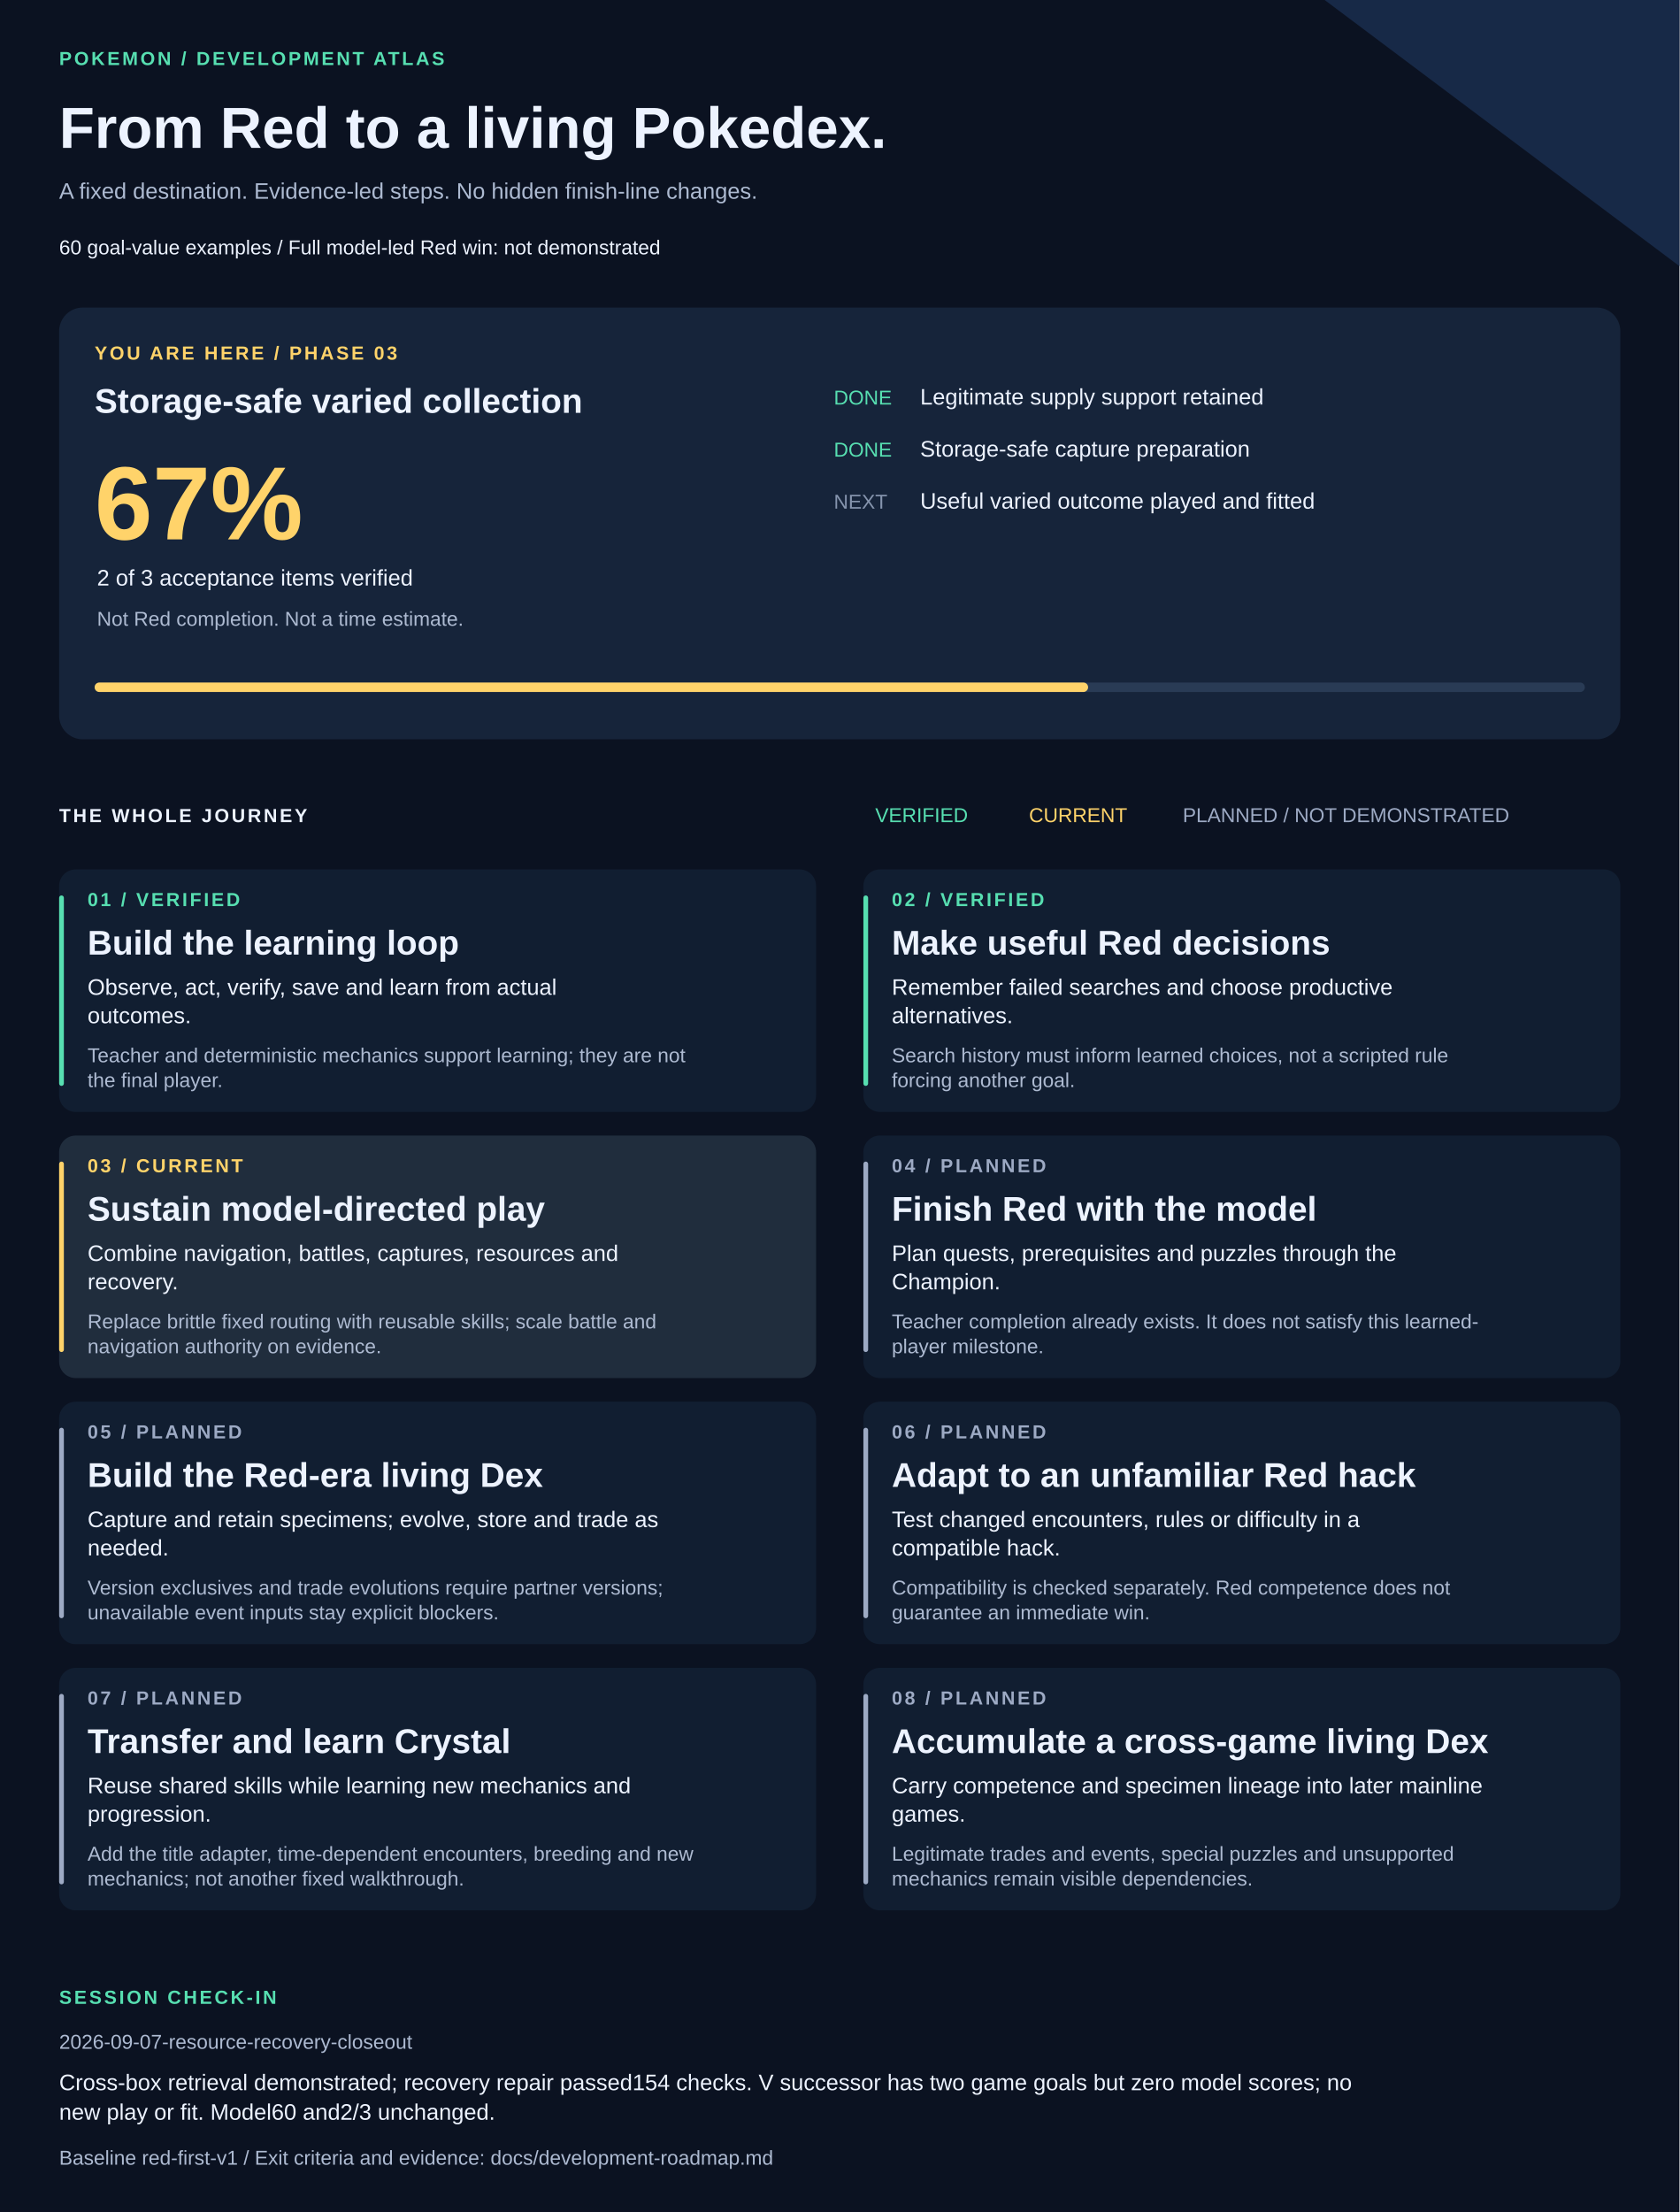
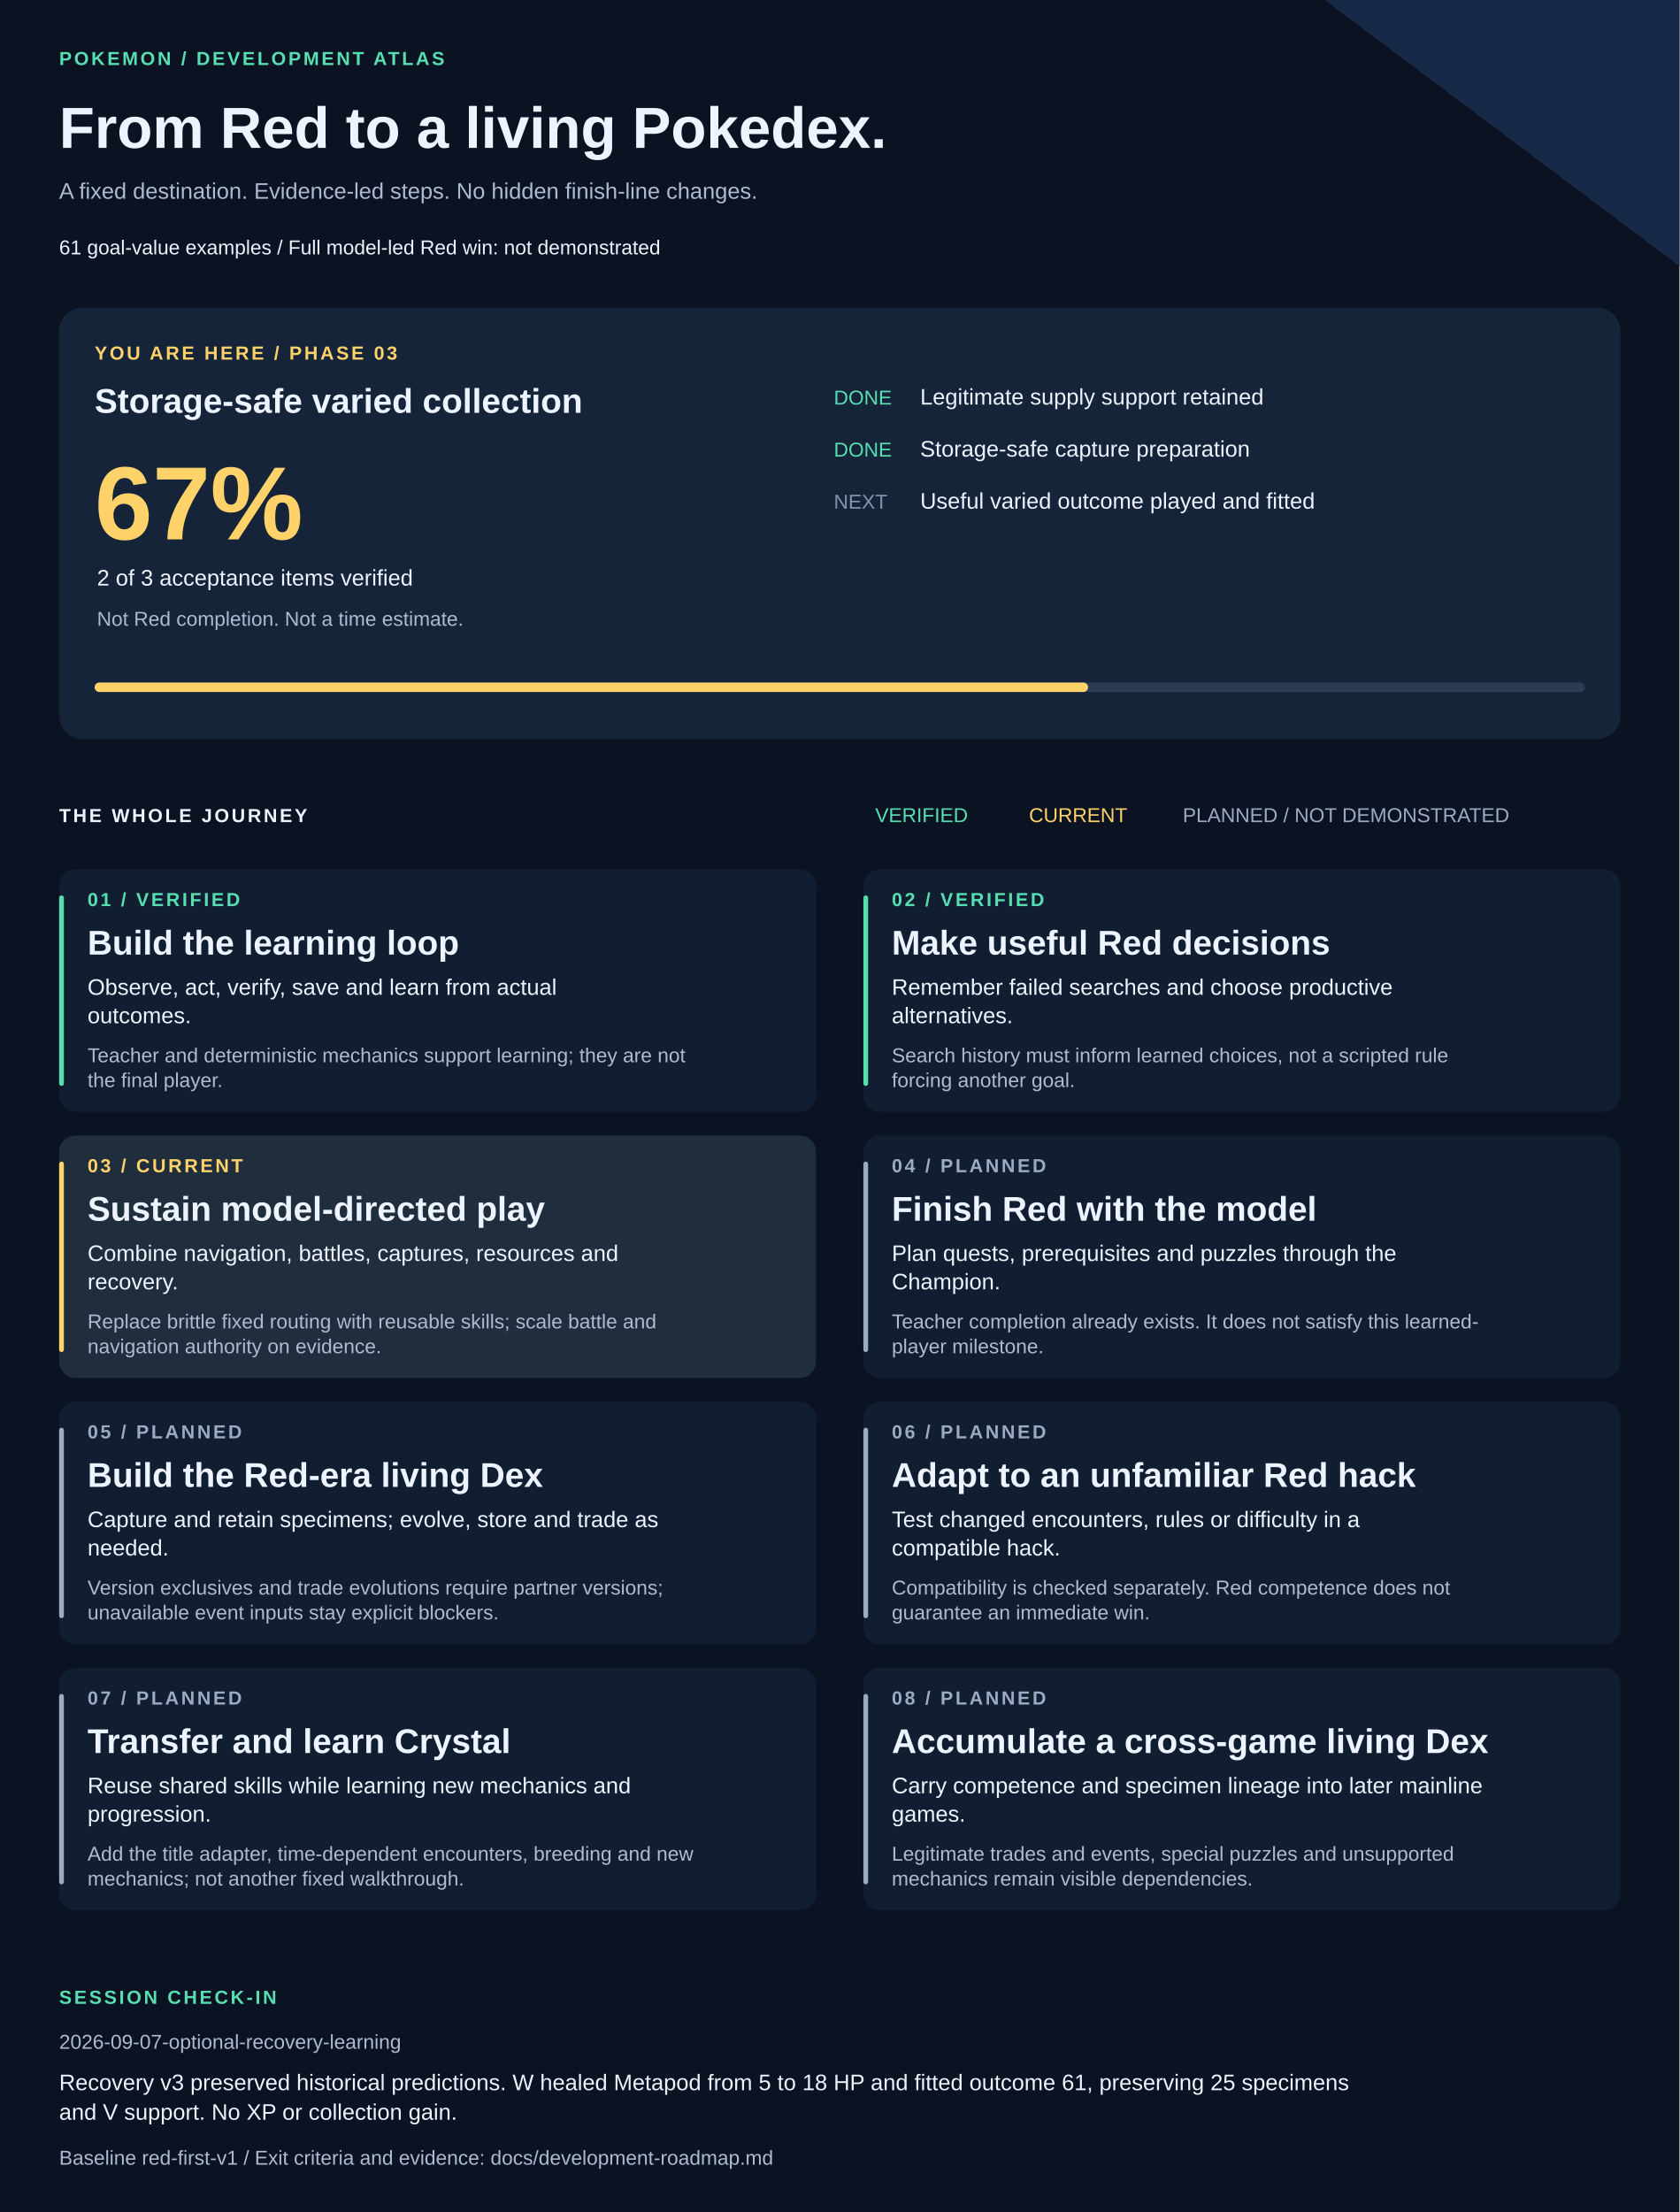
<svg xmlns="http://www.w3.org/2000/svg" width="1420" height="1870" viewBox="0 0 1420 1870" role="img" aria-labelledby="title description">
  <style>text{font-family:Arial,Helvetica,sans-serif;fill:#edf3ff}.muted{fill:#adbad1}.eyebrow{font-size:16px;letter-spacing:2px;font-weight:bold}.heading{font-size:29px;font-weight:bold}.body{font-size:19px}.small{font-size:17px}</style>
  <rect width="1420" height="1870" fill="#0b1221" />
  <path d="M1120 0H1420V225Z" fill="#172947" />
  <text x="50" y="55" class="eyebrow" style="fill:#57dfb1">POKEMON / DEVELOPMENT ATLAS</text>
  <text x="50" y="125" style="font-size:49px;font-weight:bold">From Red to a living Pokedex.</text>
  <text x="50" y="168" class="body muted">A fixed destination. Evidence-led steps. No hidden finish-line changes.</text>
-   <text x="50" y="215" class="small">60 goal-value examples  /  Full model-led Red win: not demonstrated</text>
+   <text x="50" y="215" class="small">61 goal-value examples  /  Full model-led Red win: not demonstrated</text>
  <rect x="50" y="260" width="1320" height="365" rx="20" fill="#16243a" />
  <text x="80" y="304" class="eyebrow" style="fill:#ffd36a">YOU ARE HERE / PHASE 03</text>
  <text x="80" y="349" class="heading">Storage-safe varied collection</text>
  <text x="80" y="456" style="font-size:88px;font-weight:bold;fill:#ffd36a">67%</text>
  <text x="82" y="495" class="body">2 of 3 acceptance items verified</text>
  <text x="82" y="529" class="small muted">Not Red completion. Not a time estimate.</text>
  <text x="705" y="342" class="small" style="fill:#57dfb1">DONE</text>
  <text x="778" y="342" class="body">Legitimate supply support retained</text>
  <text x="705" y="386" class="small" style="fill:#57dfb1">DONE</text>
  <text x="778" y="386" class="body">Storage-safe capture preparation</text>
  <text x="705" y="430" class="small" style="fill:#8594ad">NEXT</text>
  <text x="778" y="430" class="body">Useful varied outcome played and fitted</text>
  <rect x="80" y="577" width="1260" height="8" rx="4" fill="#293b55" />
  <rect x="80" y="577" width="840" height="8" rx="4" fill="#ffd36a" />
  <text x="50" y="695" class="eyebrow">THE WHOLE JOURNEY</text>
  <text x="740" y="695" class="small" style="fill:#57dfb1">VERIFIED</text>
  <text x="870" y="695" class="small" style="fill:#ffd36a">CURRENT</text>
  <text x="1000" y="695" class="small" style="fill:#9daac4">PLANNED / NOT DEMONSTRATED</text>
  <rect x="50" y="735" width="640" height="205" rx="14" fill="#111e31" />
  <rect x="50" y="757" width="4" height="161" rx="2" fill="#57dfb1" />
  <text x="74" y="766" class="eyebrow" style="fill:#57dfb1">01 / VERIFIED</text>
  <text x="74" y="807" class="heading">Build the learning loop</text>
  <text x="74" y="841" class="body">Observe, act, verify, save and learn from actual</text>
  <text x="74" y="865" class="body">outcomes.</text>
  <text x="74" y="898" class="small muted">Teacher and deterministic mechanics support learning; they are not</text>
  <text x="74" y="919" class="small muted">the final player.</text>
  <rect x="730" y="735" width="640" height="205" rx="14" fill="#111e31" />
  <rect x="730" y="757" width="4" height="161" rx="2" fill="#57dfb1" />
  <text x="754" y="766" class="eyebrow" style="fill:#57dfb1">02 / VERIFIED</text>
  <text x="754" y="807" class="heading">Make useful Red decisions</text>
  <text x="754" y="841" class="body">Remember failed searches and choose productive</text>
  <text x="754" y="865" class="body">alternatives.</text>
  <text x="754" y="898" class="small muted">Search history must inform learned choices, not a scripted rule</text>
  <text x="754" y="919" class="small muted">forcing another goal.</text>
  <rect x="50" y="960" width="640" height="205" rx="14" fill="#202d3d" />
  <rect x="50" y="982" width="4" height="161" rx="2" fill="#ffd36a" />
  <text x="74" y="991" class="eyebrow" style="fill:#ffd36a">03 / CURRENT</text>
  <text x="74" y="1032" class="heading">Sustain model-directed play</text>
  <text x="74" y="1066" class="body">Combine navigation, battles, captures, resources and</text>
  <text x="74" y="1090" class="body">recovery.</text>
  <text x="74" y="1123" class="small muted">Replace brittle fixed routing with reusable skills; scale battle and</text>
  <text x="74" y="1144" class="small muted">navigation authority on evidence.</text>
  <rect x="730" y="960" width="640" height="205" rx="14" fill="#111e31" />
  <rect x="730" y="982" width="4" height="161" rx="2" fill="#9daac4" />
  <text x="754" y="991" class="eyebrow" style="fill:#9daac4">04 / PLANNED</text>
  <text x="754" y="1032" class="heading">Finish Red with the model</text>
  <text x="754" y="1066" class="body">Plan quests, prerequisites and puzzles through the</text>
  <text x="754" y="1090" class="body">Champion.</text>
  <text x="754" y="1123" class="small muted">Teacher completion already exists. It does not satisfy this learned-</text>
  <text x="754" y="1144" class="small muted">player milestone.</text>
  <rect x="50" y="1185" width="640" height="205" rx="14" fill="#111e31" />
  <rect x="50" y="1207" width="4" height="161" rx="2" fill="#9daac4" />
  <text x="74" y="1216" class="eyebrow" style="fill:#9daac4">05 / PLANNED</text>
  <text x="74" y="1257" class="heading">Build the Red-era living Dex</text>
  <text x="74" y="1291" class="body">Capture and retain specimens; evolve, store and trade as</text>
  <text x="74" y="1315" class="body">needed.</text>
  <text x="74" y="1348" class="small muted">Version exclusives and trade evolutions require partner versions;</text>
  <text x="74" y="1369" class="small muted">unavailable event inputs stay explicit blockers.</text>
  <rect x="730" y="1185" width="640" height="205" rx="14" fill="#111e31" />
  <rect x="730" y="1207" width="4" height="161" rx="2" fill="#9daac4" />
  <text x="754" y="1216" class="eyebrow" style="fill:#9daac4">06 / PLANNED</text>
  <text x="754" y="1257" class="heading">Adapt to an unfamiliar Red hack</text>
  <text x="754" y="1291" class="body">Test changed encounters, rules or difficulty in a</text>
  <text x="754" y="1315" class="body">compatible hack.</text>
  <text x="754" y="1348" class="small muted">Compatibility is checked separately. Red competence does not</text>
  <text x="754" y="1369" class="small muted">guarantee an immediate win.</text>
  <rect x="50" y="1410" width="640" height="205" rx="14" fill="#111e31" />
  <rect x="50" y="1432" width="4" height="161" rx="2" fill="#9daac4" />
  <text x="74" y="1441" class="eyebrow" style="fill:#9daac4">07 / PLANNED</text>
  <text x="74" y="1482" class="heading">Transfer and learn Crystal</text>
  <text x="74" y="1516" class="body">Reuse shared skills while learning new mechanics and</text>
  <text x="74" y="1540" class="body">progression.</text>
  <text x="74" y="1573" class="small muted">Add the title adapter, time-dependent encounters, breeding and new</text>
  <text x="74" y="1594" class="small muted">mechanics; not another fixed walkthrough.</text>
  <rect x="730" y="1410" width="640" height="205" rx="14" fill="#111e31" />
  <rect x="730" y="1432" width="4" height="161" rx="2" fill="#9daac4" />
  <text x="754" y="1441" class="eyebrow" style="fill:#9daac4">08 / PLANNED</text>
  <text x="754" y="1482" class="heading">Accumulate a cross-game living Dex</text>
  <text x="754" y="1516" class="body">Carry competence and specimen lineage into later mainline</text>
  <text x="754" y="1540" class="body">games.</text>
  <text x="754" y="1573" class="small muted">Legitimate trades and events, special puzzles and unsupported</text>
  <text x="754" y="1594" class="small muted">mechanics remain visible dependencies.</text>
  <text x="50" y="1694" class="eyebrow" style="fill:#57dfb1">SESSION CHECK-IN</text>
-   <text x="50" y="1732" class="small muted">2026-09-07-resource-recovery-closeout</text>
-   <text x="50" y="1767" class="body">Cross-box retrieval demonstrated; recovery repair passed154 checks. V successor has two game goals but zero model scores; no</text>
-   <text x="50" y="1792" class="body">new play or fit. Model60 and2/3 unchanged.</text>
+   <text x="50" y="1732" class="small muted">2026-09-07-optional-recovery-learning</text>
+   <text x="50" y="1767" class="body">Recovery v3 preserved historical predictions. W healed Metapod from 5 to 18 HP and fitted outcome 61, preserving 25 specimens</text>
+   <text x="50" y="1792" class="body">and V support. No XP or collection gain.</text>
  <text x="50" y="1830" class="small muted">Baseline red-first-v1 / Exit criteria and evidence: docs/development-roadmap.md</text>
</svg>
